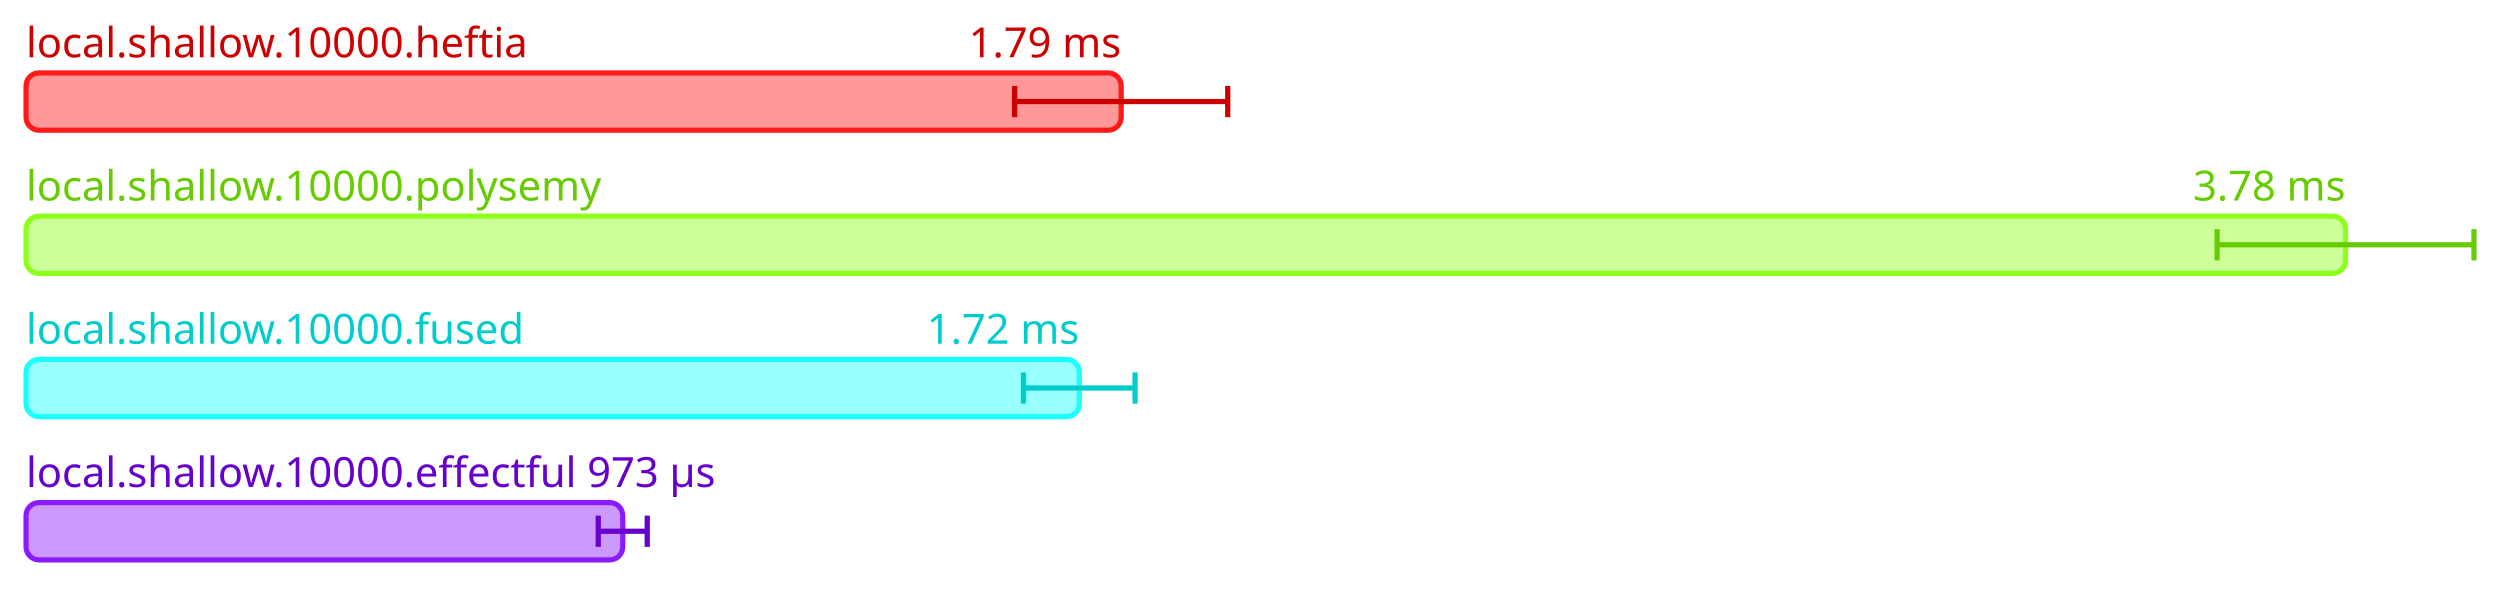
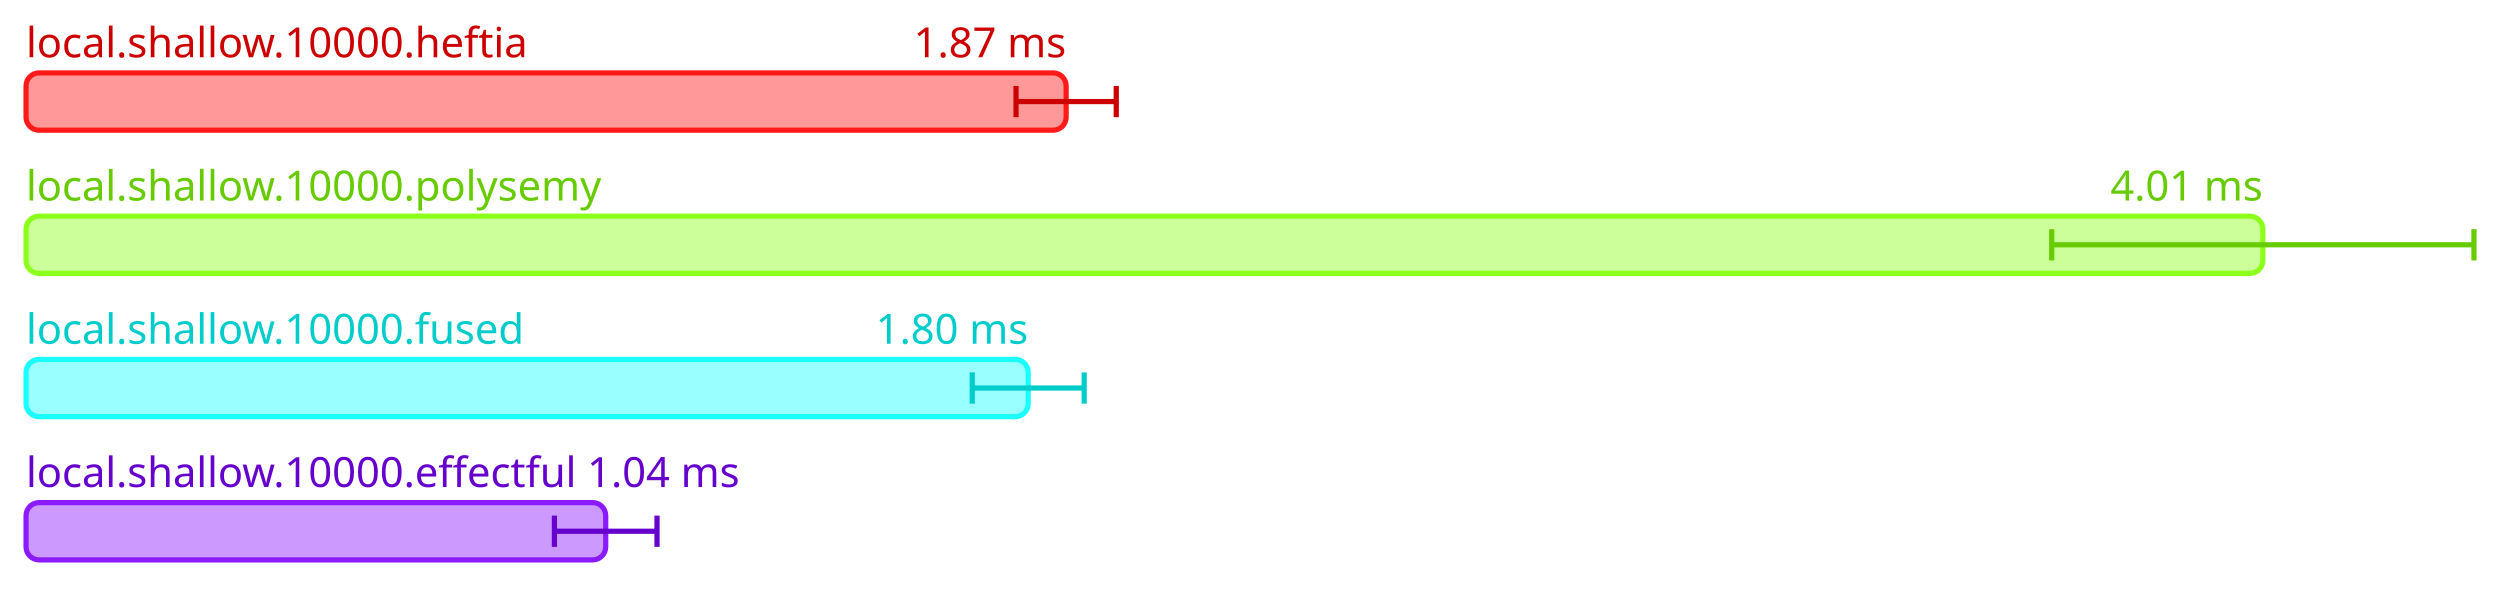
<svg xmlns="http://www.w3.org/2000/svg" height="227" width="960.0" font-size="16" font-family="sans-serif" stroke-width="2">
  <g transform="translate(10.0 0)">
    <g fill="hsl(0, 100%, 40%)">
      <text y="22">local.shallow.10000.heftia</text>
-       <text y="22" x="420.535" text-anchor="end">1.79 ms</text>
+       <text y="22" x="399.401" text-anchor="end">1.87 ms</text>
    </g>
    <g>
-       <rect y="28" rx="5" height="22" width="420.535" fill="hsl(0, 100%, 80%)" stroke="hsl(0, 100%, 55%)" />
+       <rect y="28" rx="5" height="22" width="399.401" fill="hsl(0, 100%, 80%)" stroke="hsl(0, 100%, 55%)" />
      <g stroke="hsl(0, 100%, 40%)">
-         <line x1="379.621" x2="461.448" y1="39" y2="39" />
-         <line x1="379.621" x2="379.621" y1="33" y2="45" />
-         <line x1="461.448" x2="461.448" y1="33" y2="45" />
+         <line x1="380.162" x2="418.64" y1="39" y2="39" />
+         <line x1="380.162" x2="380.162" y1="33" y2="45" />
+         <line x1="418.64" x2="418.64" y1="33" y2="45" />
      </g>
    </g>
    <g fill="hsl(90, 100%, 40%)">
      <text y="77">local.shallow.10000.polysemy</text>
-       <text y="77" x="890.683" text-anchor="end">3.78 ms</text>
+       <text y="77" x="858.929" text-anchor="end">4.01 ms</text>
    </g>
    <g>
-       <rect y="83" rx="5" height="22" width="890.683" fill="hsl(90, 100%, 80%)" stroke="hsl(90, 100%, 55%)" />
+       <rect y="83" rx="5" height="22" width="858.929" fill="hsl(90, 100%, 80%)" stroke="hsl(90, 100%, 55%)" />
      <g stroke="hsl(90, 100%, 40%)">
-         <line x1="841.366" x2="940.0" y1="94" y2="94" />
-         <line x1="841.366" x2="841.366" y1="88" y2="100" />
+         <line x1="777.858" x2="940.0" y1="94" y2="94" />
+         <line x1="777.858" x2="777.858" y1="88" y2="100" />
        <line x1="940.0" x2="940.0" y1="88" y2="100" />
      </g>
    </g>
    <g fill="hsl(180, 100%, 40%)">
      <text y="132">local.shallow.10000.fused</text>
-       <text y="132" x="404.448" text-anchor="end">1.72 ms</text>
+       <text y="132" x="384.829" text-anchor="end">1.80 ms</text>
    </g>
    <g>
-       <rect y="138" rx="5" height="22" width="404.448" fill="hsl(180, 100%, 80%)" stroke="hsl(180, 100%, 55%)" />
+       <rect y="138" rx="5" height="22" width="384.829" fill="hsl(180, 100%, 80%)" stroke="hsl(180, 100%, 55%)" />
      <g stroke="hsl(180, 100%, 40%)">
-         <line x1="383.024" x2="425.872" y1="149" y2="149" />
-         <line x1="383.024" x2="383.024" y1="143" y2="155" />
-         <line x1="425.872" x2="425.872" y1="143" y2="155" />
+         <line x1="363.338" x2="406.321" y1="149" y2="149" />
+         <line x1="363.338" x2="363.338" y1="143" y2="155" />
+         <line x1="406.321" x2="406.321" y1="143" y2="155" />
      </g>
    </g>
-     <text fill="hsl(270, 100%, 40%)" y="187">local.shallow.10000.effectful 973  μs</text>
+     <text fill="hsl(270, 100%, 40%)" y="187">local.shallow.10000.effectful 1.04 ms</text>
    <g>
-       <rect y="193" rx="5" height="22" width="229.133" fill="hsl(270, 100%, 80%)" stroke="hsl(270, 100%, 55%)" />
+       <rect y="193" rx="5" height="22" width="222.593" fill="hsl(270, 100%, 80%)" stroke="hsl(270, 100%, 55%)" />
      <g stroke="hsl(270, 100%, 40%)">
-         <line x1="219.73" x2="238.536" y1="204" y2="204" />
-         <line x1="219.73" x2="219.73" y1="198" y2="210" />
-         <line x1="238.536" x2="238.536" y1="198" y2="210" />
+         <line x1="202.894" x2="242.293" y1="204" y2="204" />
+         <line x1="202.894" x2="202.894" y1="198" y2="210" />
+         <line x1="242.293" x2="242.293" y1="198" y2="210" />
      </g>
    </g>
  </g>
</svg>
